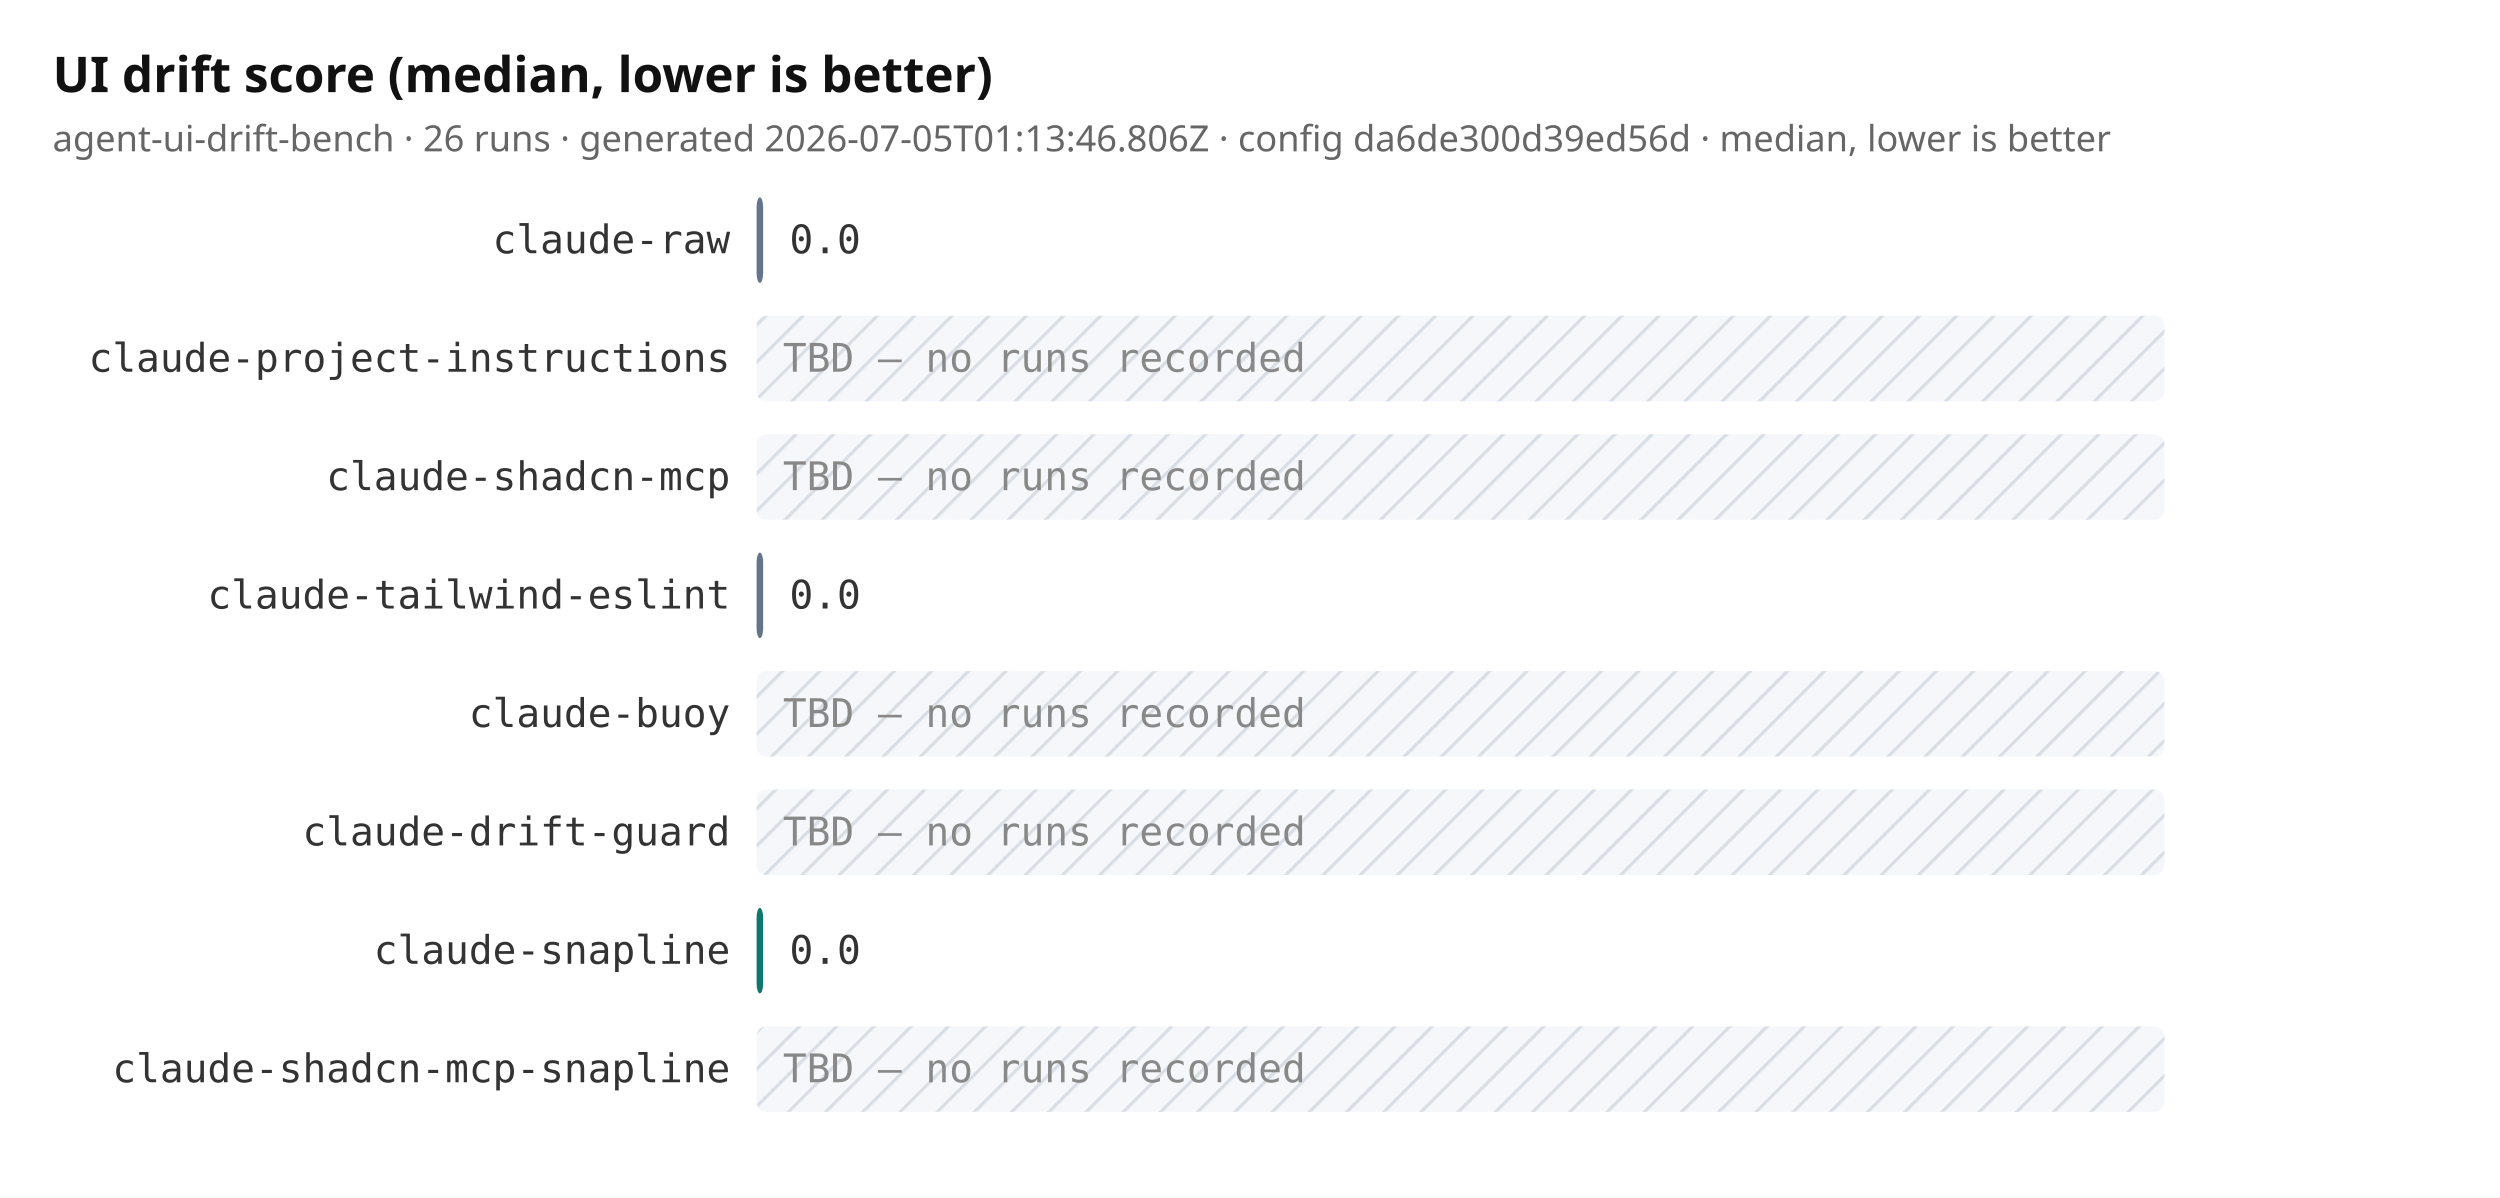
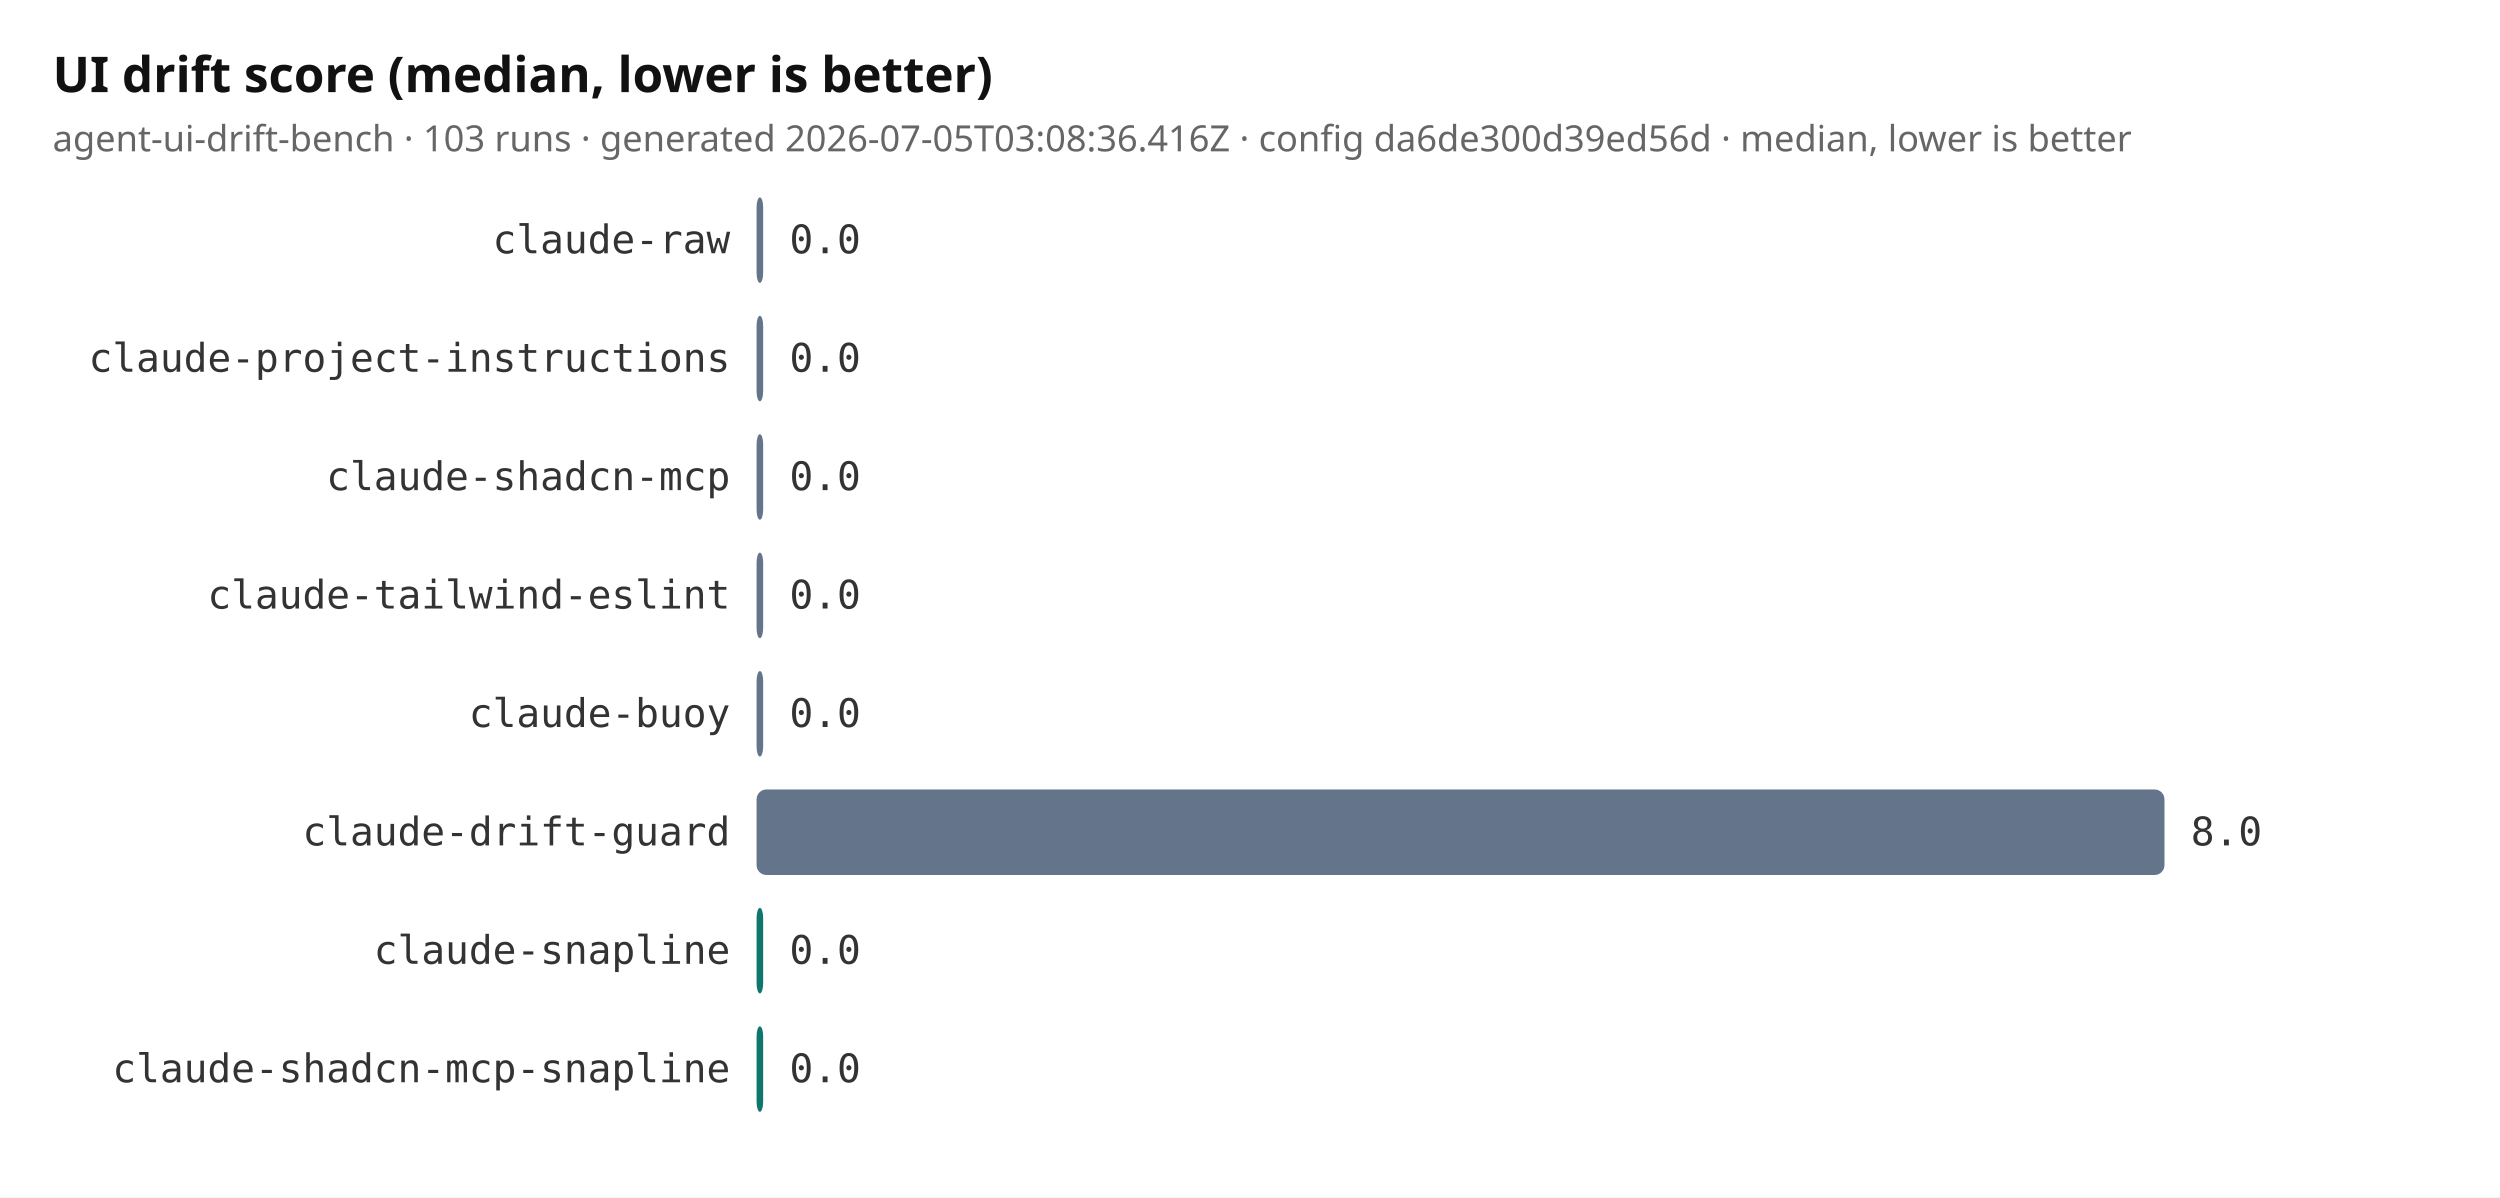
<svg xmlns="http://www.w3.org/2000/svg" width="760" height="364" viewBox="0 0 760 364" role="img" aria-label="UI drift score (median, lower is better)">
  <defs>
    <pattern id="tbd" width="8" height="8" patternTransform="rotate(45)" patternUnits="userSpaceOnUse">
      <rect width="8" height="8" fill="#e2e8f0" />
      <line x1="0" y1="0" x2="0" y2="8" stroke="#94a3b8" stroke-width="2" />
    </pattern>
  </defs>
  <rect width="760" height="364" fill="#ffffff" />
  <text x="16" y="28" font-size="15" font-weight="bold" fill="#111" font-family="ui-sans-serif, system-ui">UI drift score (median, lower is better)</text>
-   <text x="16" y="46" font-size="11" fill="#666" font-family="ui-sans-serif, system-ui">agent-ui-drift-bench · 26 runs · generated 2026-07-05T01:13:46.806Z · config da6de300d39ed56d · median, lower is better</text>
+   <text x="16" y="46" font-size="11" fill="#666" font-family="ui-sans-serif, system-ui">agent-ui-drift-bench · 103 runs · generated 2026-07-05T03:08:36.416Z · config da6de300d39ed56d · median, lower is better</text>
  <text x="222" y="77" text-anchor="end" font-size="12" fill="#333" font-family="ui-monospace, monospace">claude-raw</text>
  <rect x="230" y="60" width="2" height="26" fill="#64748b" rx="3" />
  <text x="240" y="77" font-size="12" fill="#333" font-family="ui-monospace, monospace">0.0</text>
  <text x="222" y="113" text-anchor="end" font-size="12" fill="#333" font-family="ui-monospace, monospace">claude-project-instructions</text>
-   <rect x="230" y="96" width="428" height="26" fill="url(#tbd)" opacity="0.35" rx="3" />
-   <text x="238" y="113" font-size="12" fill="#888" font-family="ui-monospace, monospace">TBD — no runs recorded</text>
+   <rect x="230" y="96" width="2" height="26" fill="#64748b" rx="3" />
+   <text x="240" y="113" font-size="12" fill="#333" font-family="ui-monospace, monospace">0.0</text>
  <text x="222" y="149" text-anchor="end" font-size="12" fill="#333" font-family="ui-monospace, monospace">claude-shadcn-mcp</text>
-   <rect x="230" y="132" width="428" height="26" fill="url(#tbd)" opacity="0.35" rx="3" />
-   <text x="238" y="149" font-size="12" fill="#888" font-family="ui-monospace, monospace">TBD — no runs recorded</text>
+   <rect x="230" y="132" width="2" height="26" fill="#64748b" rx="3" />
+   <text x="240" y="149" font-size="12" fill="#333" font-family="ui-monospace, monospace">0.0</text>
  <text x="222" y="185" text-anchor="end" font-size="12" fill="#333" font-family="ui-monospace, monospace">claude-tailwind-eslint</text>
  <rect x="230" y="168" width="2" height="26" fill="#64748b" rx="3" />
  <text x="240" y="185" font-size="12" fill="#333" font-family="ui-monospace, monospace">0.0</text>
  <text x="222" y="221" text-anchor="end" font-size="12" fill="#333" font-family="ui-monospace, monospace">claude-buoy</text>
-   <rect x="230" y="204" width="428" height="26" fill="url(#tbd)" opacity="0.35" rx="3" />
-   <text x="238" y="221" font-size="12" fill="#888" font-family="ui-monospace, monospace">TBD — no runs recorded</text>
+   <rect x="230" y="204" width="2" height="26" fill="#64748b" rx="3" />
+   <text x="240" y="221" font-size="12" fill="#333" font-family="ui-monospace, monospace">0.0</text>
  <text x="222" y="257" text-anchor="end" font-size="12" fill="#333" font-family="ui-monospace, monospace">claude-drift-guard</text>
-   <rect x="230" y="240" width="428" height="26" fill="url(#tbd)" opacity="0.35" rx="3" />
-   <text x="238" y="257" font-size="12" fill="#888" font-family="ui-monospace, monospace">TBD — no runs recorded</text>
+   <rect x="230" y="240" width="428" height="26" fill="#64748b" rx="3" />
+   <text x="666" y="257" font-size="12" fill="#333" font-family="ui-monospace, monospace">8.0</text>
  <text x="222" y="293" text-anchor="end" font-size="12" fill="#333" font-family="ui-monospace, monospace">claude-snapline</text>
  <rect x="230" y="276" width="2" height="26" fill="#0f766e" rx="3" />
  <text x="240" y="293" font-size="12" fill="#333" font-family="ui-monospace, monospace">0.0</text>
  <text x="222" y="329" text-anchor="end" font-size="12" fill="#333" font-family="ui-monospace, monospace">claude-shadcn-mcp-snapline</text>
-   <rect x="230" y="312" width="428" height="26" fill="url(#tbd)" opacity="0.35" rx="3" />
-   <text x="238" y="329" font-size="12" fill="#888" font-family="ui-monospace, monospace">TBD — no runs recorded</text>
+   <rect x="230" y="312" width="2" height="26" fill="#0f766e" rx="3" />
+   <text x="240" y="329" font-size="12" fill="#333" font-family="ui-monospace, monospace">0.0</text>
</svg>
